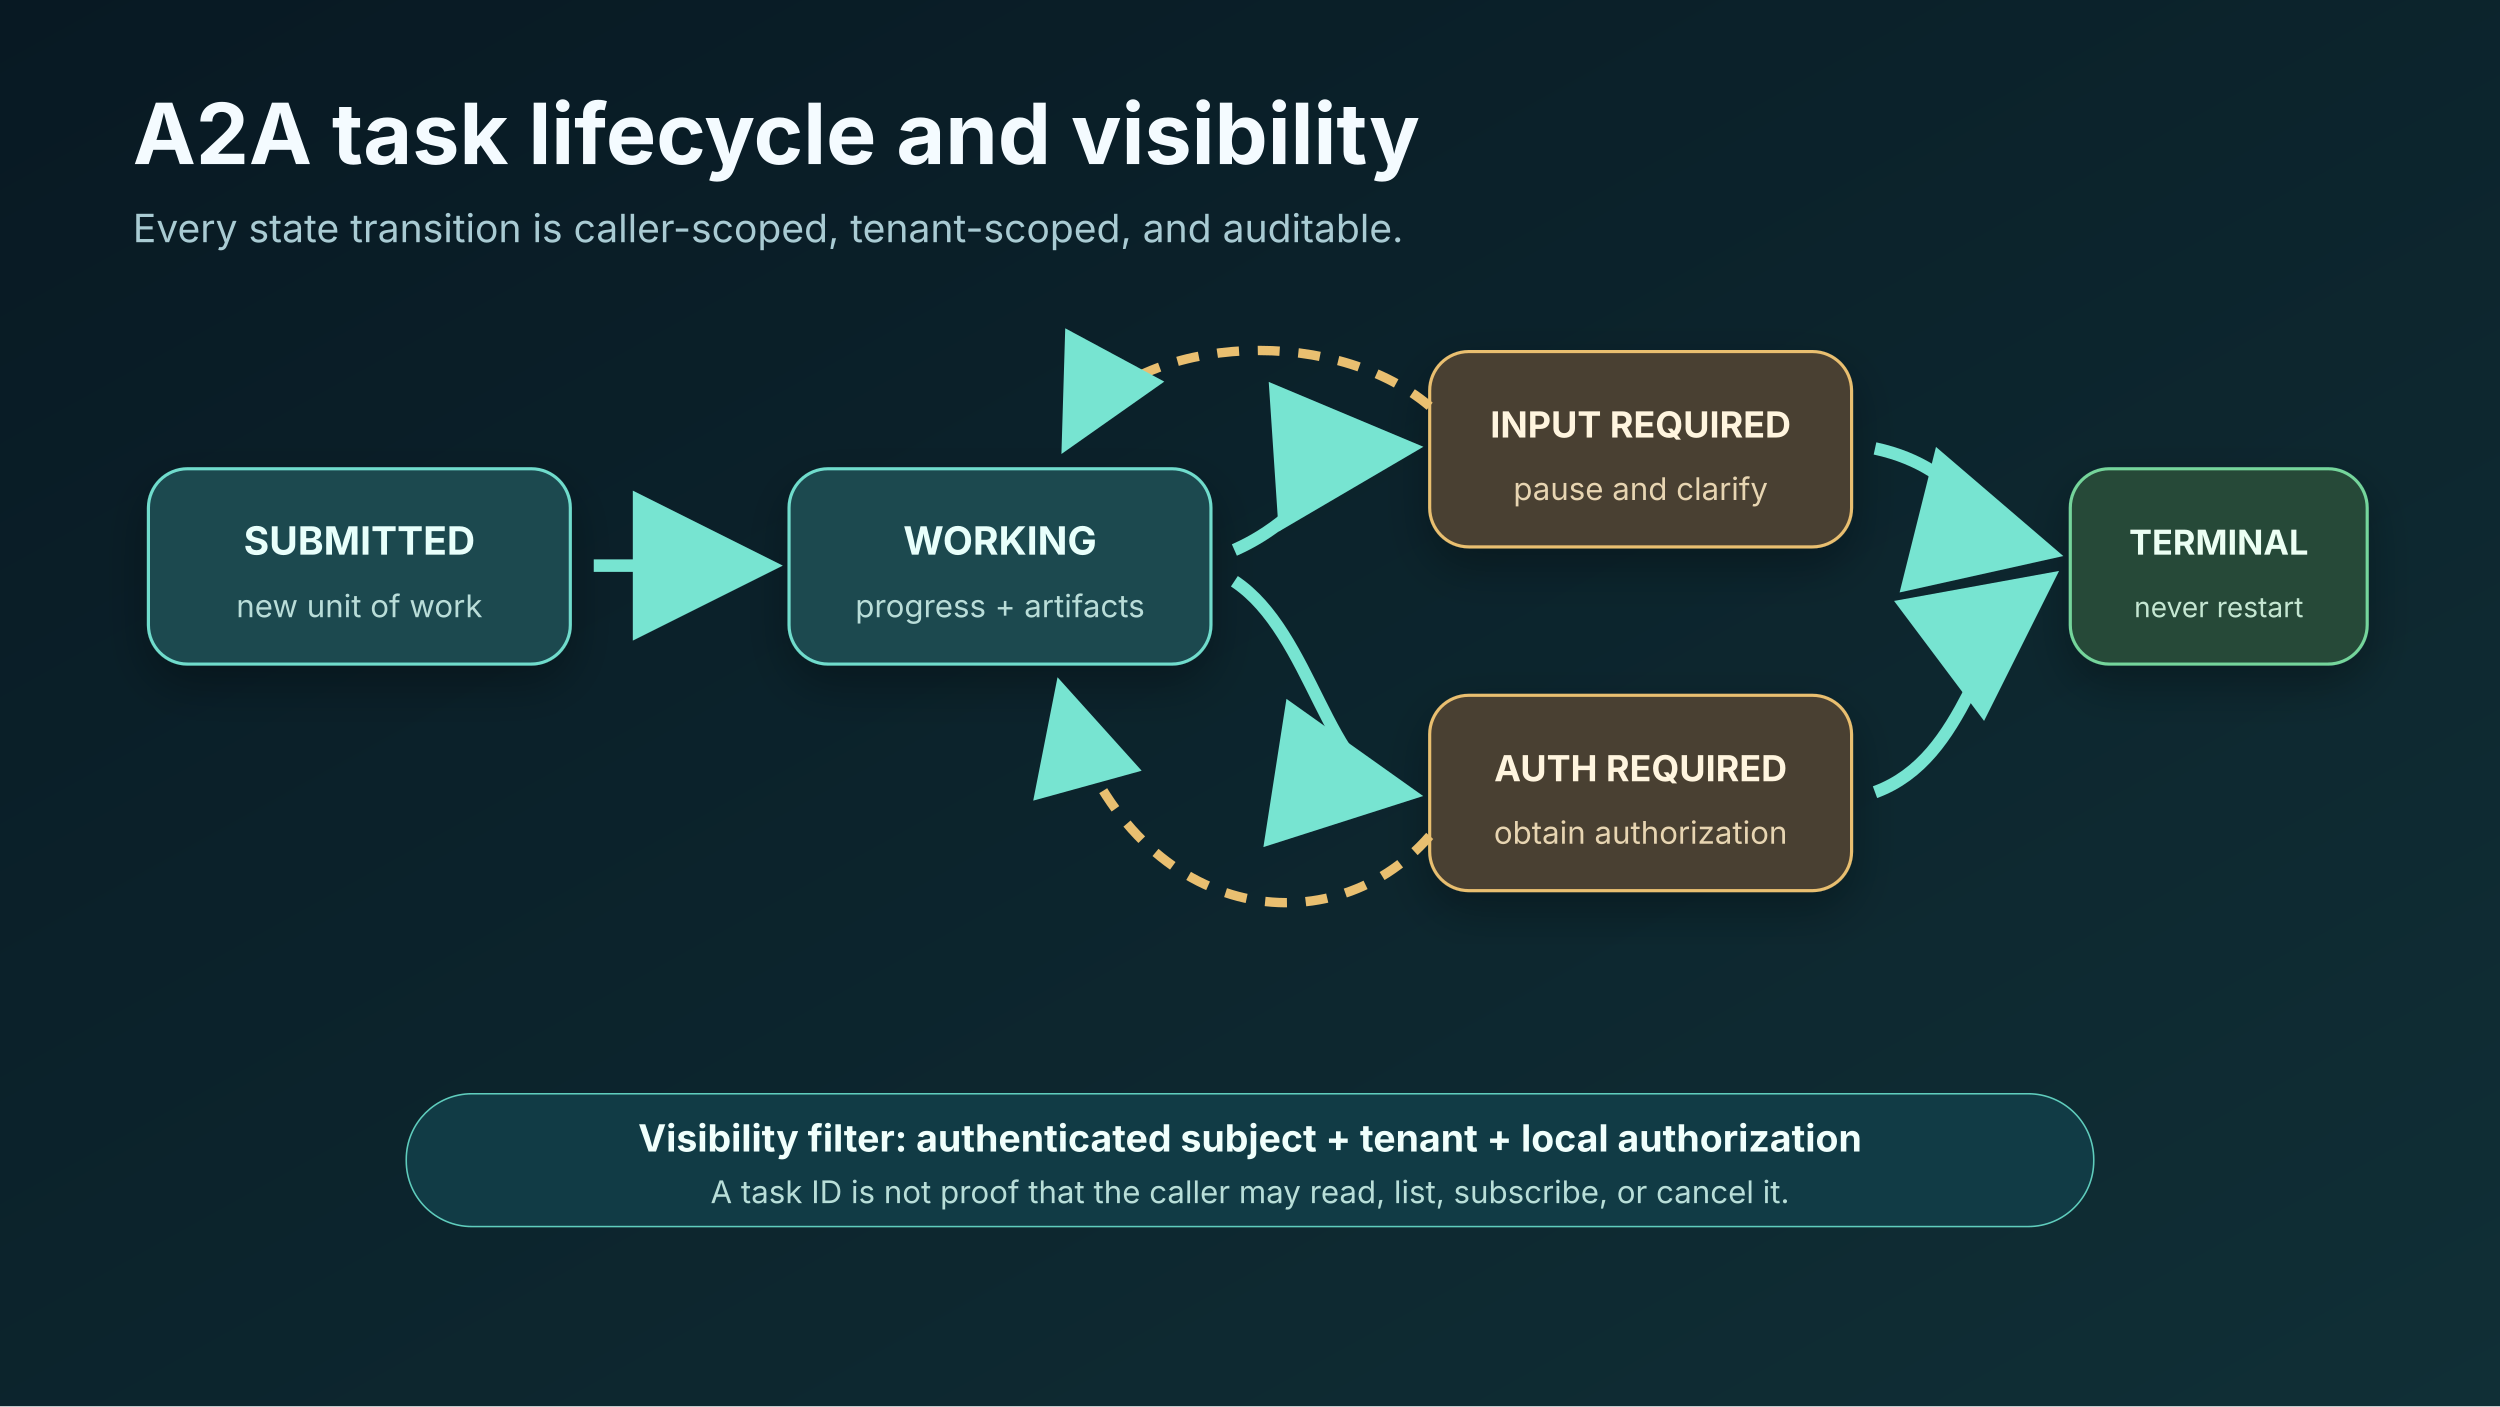
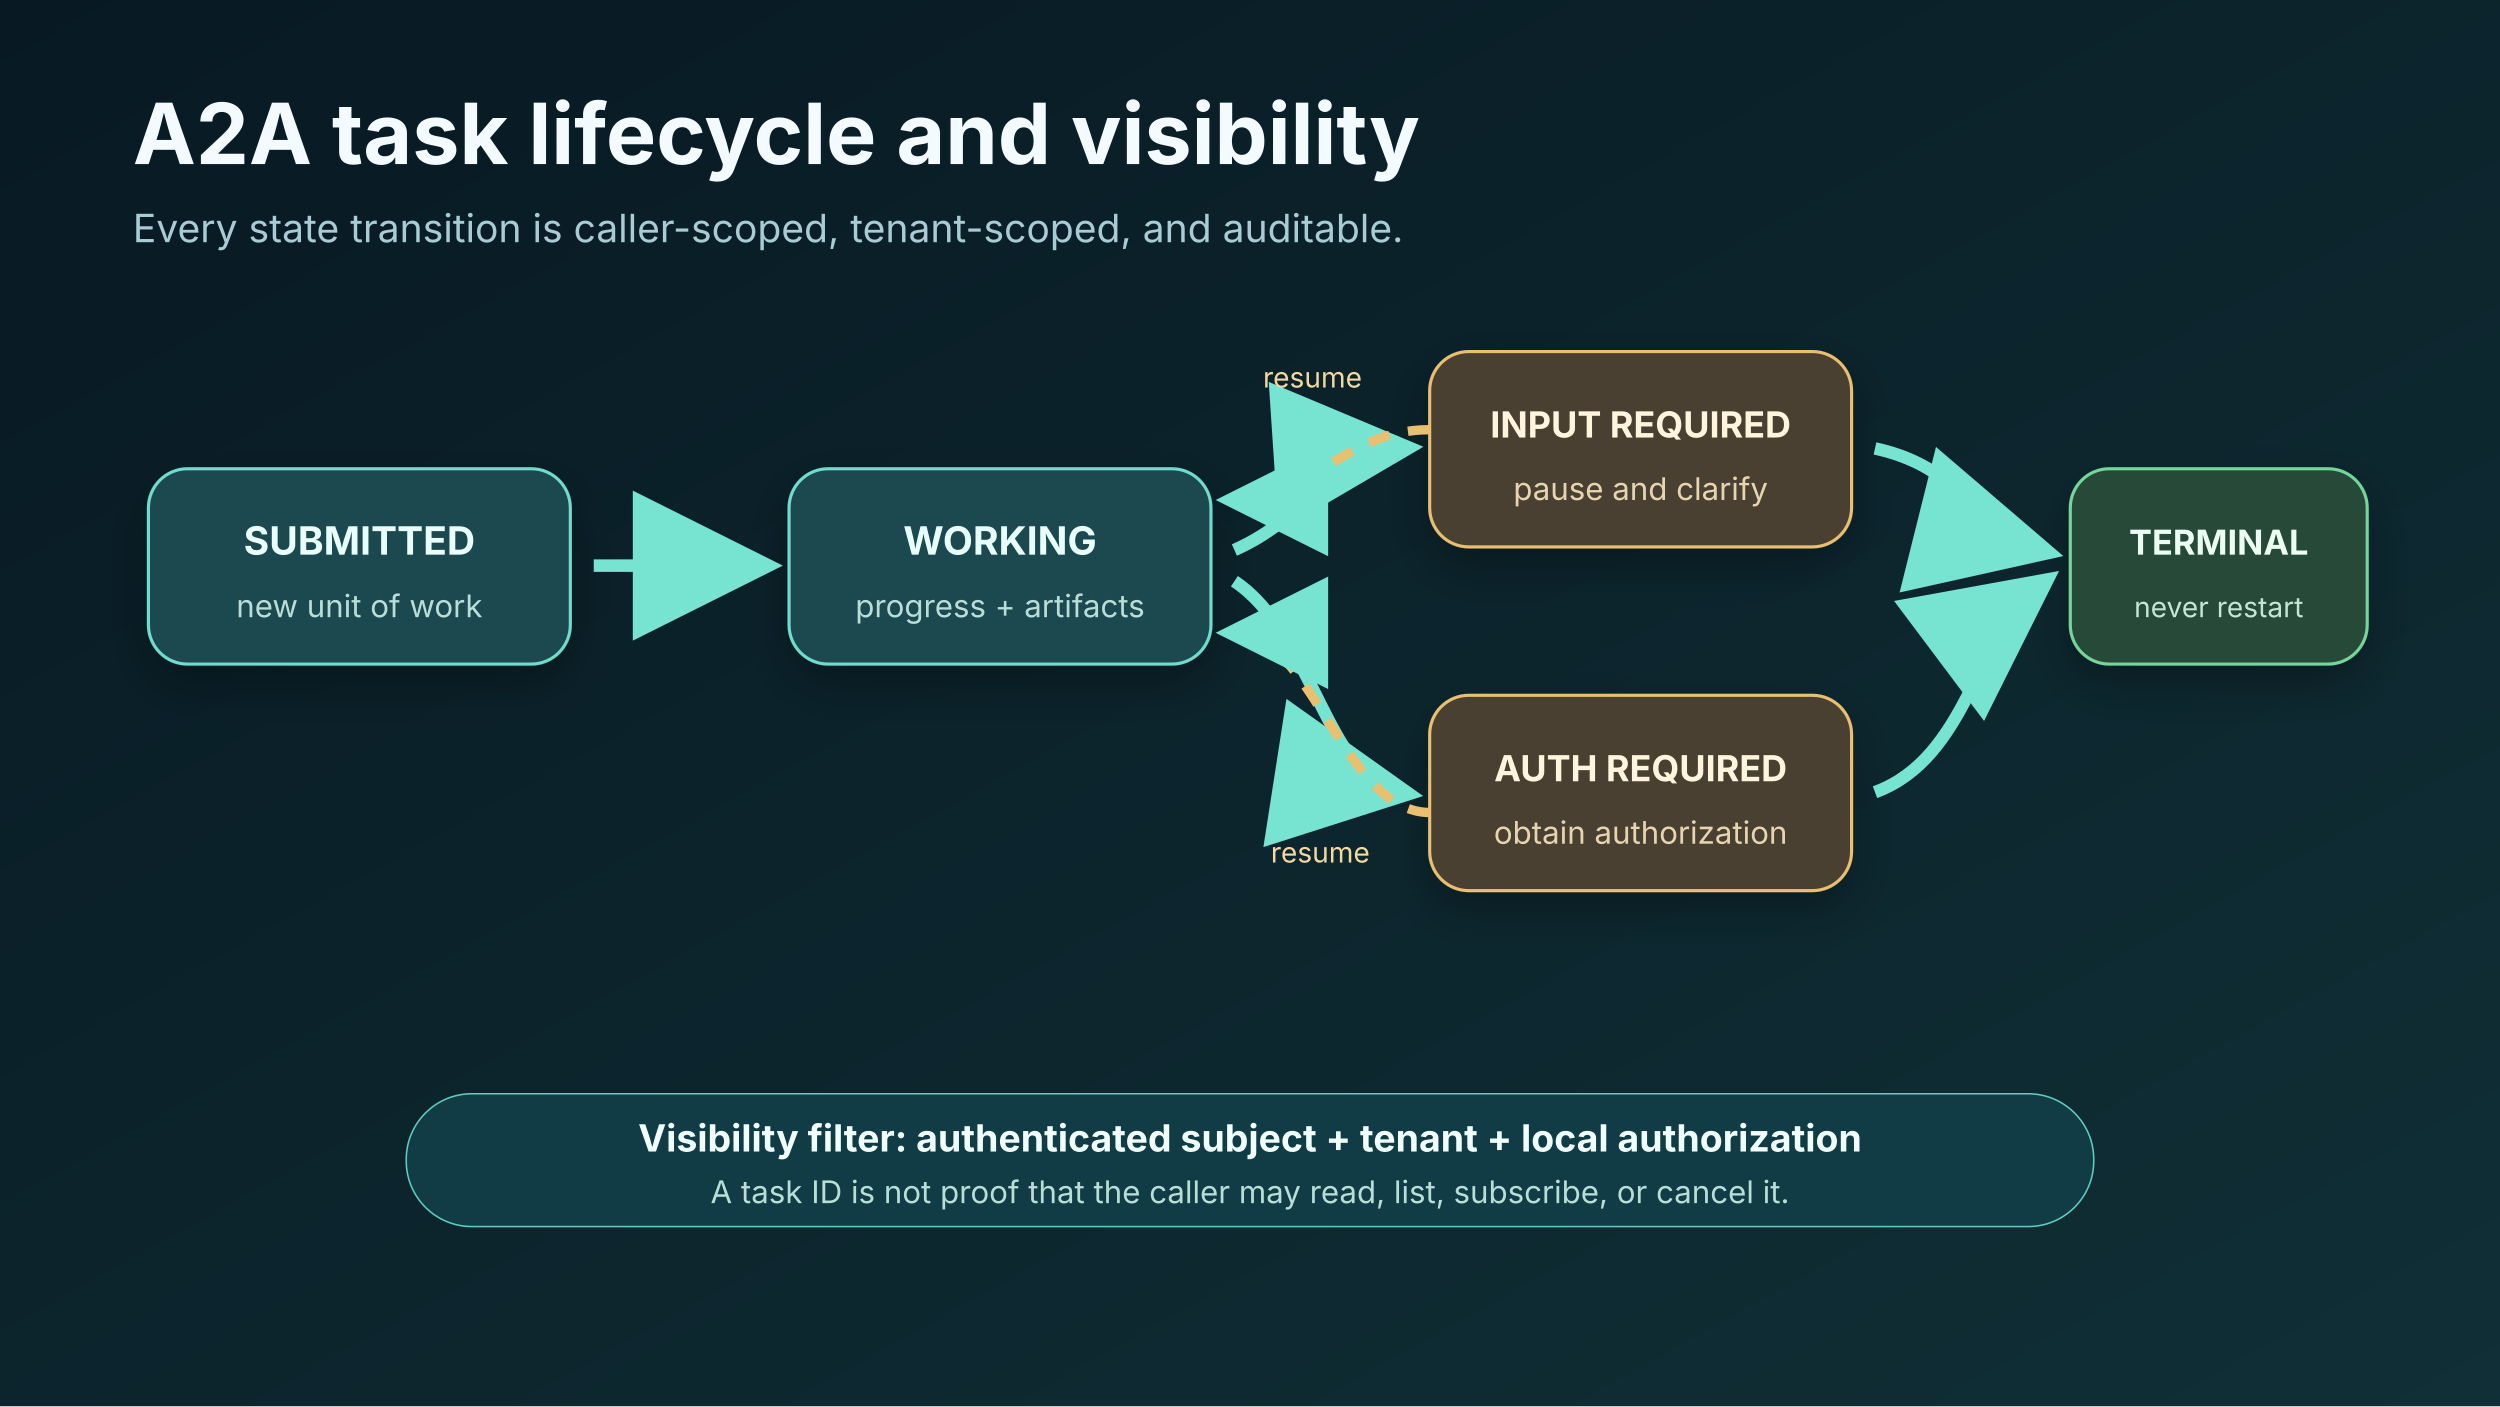
<svg xmlns="http://www.w3.org/2000/svg" width="1600" height="900" viewBox="0 0 1600 900">
  <defs>
    <linearGradient id="bg" x1="0" y1="0" x2="1" y2="1">
      <stop stop-color="#081923" />
      <stop offset="1" stop-color="#102f36" />
    </linearGradient>
    <marker id="arrow" markerWidth="12" markerHeight="12" refX="10" refY="6" orient="auto">
      <path d="M0 0L12 6L0 12Z" fill="#77e4d1" />
    </marker>
    <filter id="shadow">
      <feDropShadow dx="0" dy="12" stdDeviation="15" flood-color="#000" flood-opacity=".3" />
    </filter>
  </defs>
  <rect width="1600" height="900" fill="url(#bg)" />
  <text x="85" y="105" fill="#f4fbff" font-family="Inter,Arial,sans-serif" font-size="54" font-weight="700">A2A task lifecycle and visibility</text>
  <text x="85" y="155" fill="#a9cbd3" font-family="Inter,Arial,sans-serif" font-size="25">Every state transition is caller-scoped, tenant-scoped, and auditable.</text>
  <g filter="url(#shadow)" font-family="Inter,Arial,sans-serif">
    <rect x="95" y="300" width="270" height="125" rx="25" fill="#1c4850" stroke="#70dccc" stroke-width="2" />
    <text x="230" y="355" text-anchor="middle" fill="#e8fffb" font-size="25" font-weight="700">SUBMITTED</text>
    <text x="230" y="395" text-anchor="middle" fill="#b9ddd8" font-size="20">new unit of work</text>
    <rect x="505" y="300" width="270" height="125" rx="25" fill="#1c4850" stroke="#70dccc" stroke-width="2" />
    <text x="640" y="355" text-anchor="middle" fill="#e8fffb" font-size="25" font-weight="700">WORKING</text>
    <text x="640" y="395" text-anchor="middle" fill="#b9ddd8" font-size="20">progress + artifacts</text>
    <rect x="915" y="225" width="270" height="125" rx="25" fill="#4a4030" stroke="#e9bf70" stroke-width="2" />
    <text x="1050" y="280" text-anchor="middle" fill="#fff5df" font-size="23" font-weight="700">INPUT REQUIRED</text>
    <text x="1050" y="320" text-anchor="middle" fill="#e7d5b2" font-size="20">pause and clarify</text>
    <rect x="915" y="445" width="270" height="125" rx="25" fill="#4a4030" stroke="#e9bf70" stroke-width="2" />
    <text x="1050" y="500" text-anchor="middle" fill="#fff5df" font-size="23" font-weight="700">AUTH REQUIRED</text>
    <text x="1050" y="540" text-anchor="middle" fill="#e7d5b2" font-size="20">obtain authorization</text>
    <rect x="1325" y="300" width="190" height="125" rx="25" fill="#254838" stroke="#74d59b" stroke-width="2" />
    <text x="1420" y="355" text-anchor="middle" fill="#ecfff3" font-size="22" font-weight="700">TERMINAL</text>
    <text x="1420" y="395" text-anchor="middle" fill="#c5e7d2" font-size="18">never restart</text>
  </g>
  <path d="M380 362H485" stroke="#77e4d1" stroke-width="8" marker-end="url(#arrow)" />
  <path d="M790 352C840 330 850 290 895 287" fill="none" stroke="#77e4d1" stroke-width="8" marker-end="url(#arrow)" />
  <path d="M790 372C840 405 850 500 895 507" fill="none" stroke="#77e4d1" stroke-width="8" marker-end="url(#arrow)" />
-   <path d="M915 260C850 205 720 215 685 280" fill="none" stroke="#e9bf70" stroke-width="6" stroke-dasharray="14 12" marker-end="url(#arrow)" />
-   <path d="M915 535C850 610 720 590 680 445" fill="none" stroke="#e9bf70" stroke-width="6" stroke-dasharray="14 12" marker-end="url(#arrow)" />
+   <path d="M915 275C860 275 840 320 790 320" fill="none" stroke="#e9bf70" stroke-width="6" stroke-dasharray="14 12" marker-end="url(#arrow)" />
+   <path d="M915 520C860 520 840 405 790 405" fill="none" stroke="#e9bf70" stroke-width="6" stroke-dasharray="14 12" marker-end="url(#arrow)" />
+   <text x="840" y="248" text-anchor="middle" fill="#f2d99f" font-family="Inter,Arial,sans-serif" font-size="18">resume</text>
+   <text x="845" y="552" text-anchor="middle" fill="#f2d99f" font-family="Inter,Arial,sans-serif" font-size="18">resume</text>
  <path d="M1200 287C1260 300 1265 342 1305 352" fill="none" stroke="#77e4d1" stroke-width="8" marker-end="url(#arrow)" />
  <path d="M1200 507C1260 485 1265 405 1305 375" fill="none" stroke="#77e4d1" stroke-width="8" marker-end="url(#arrow)" />
  <rect x="260" y="700" width="1080" height="85" rx="42" fill="#113b45" stroke="#5fcdbd" />
  <text x="800" y="737" text-anchor="middle" fill="#f0fffc" font-family="Inter,Arial,sans-serif" font-size="24" font-weight="700">Visibility filter: authenticated subject + tenant + local authorization</text>
  <text x="800" y="770" text-anchor="middle" fill="#b8ded8" font-family="Inter,Arial,sans-serif" font-size="20">A task ID is not proof that the caller may read, list, subscribe, or cancel it.</text>
</svg>
